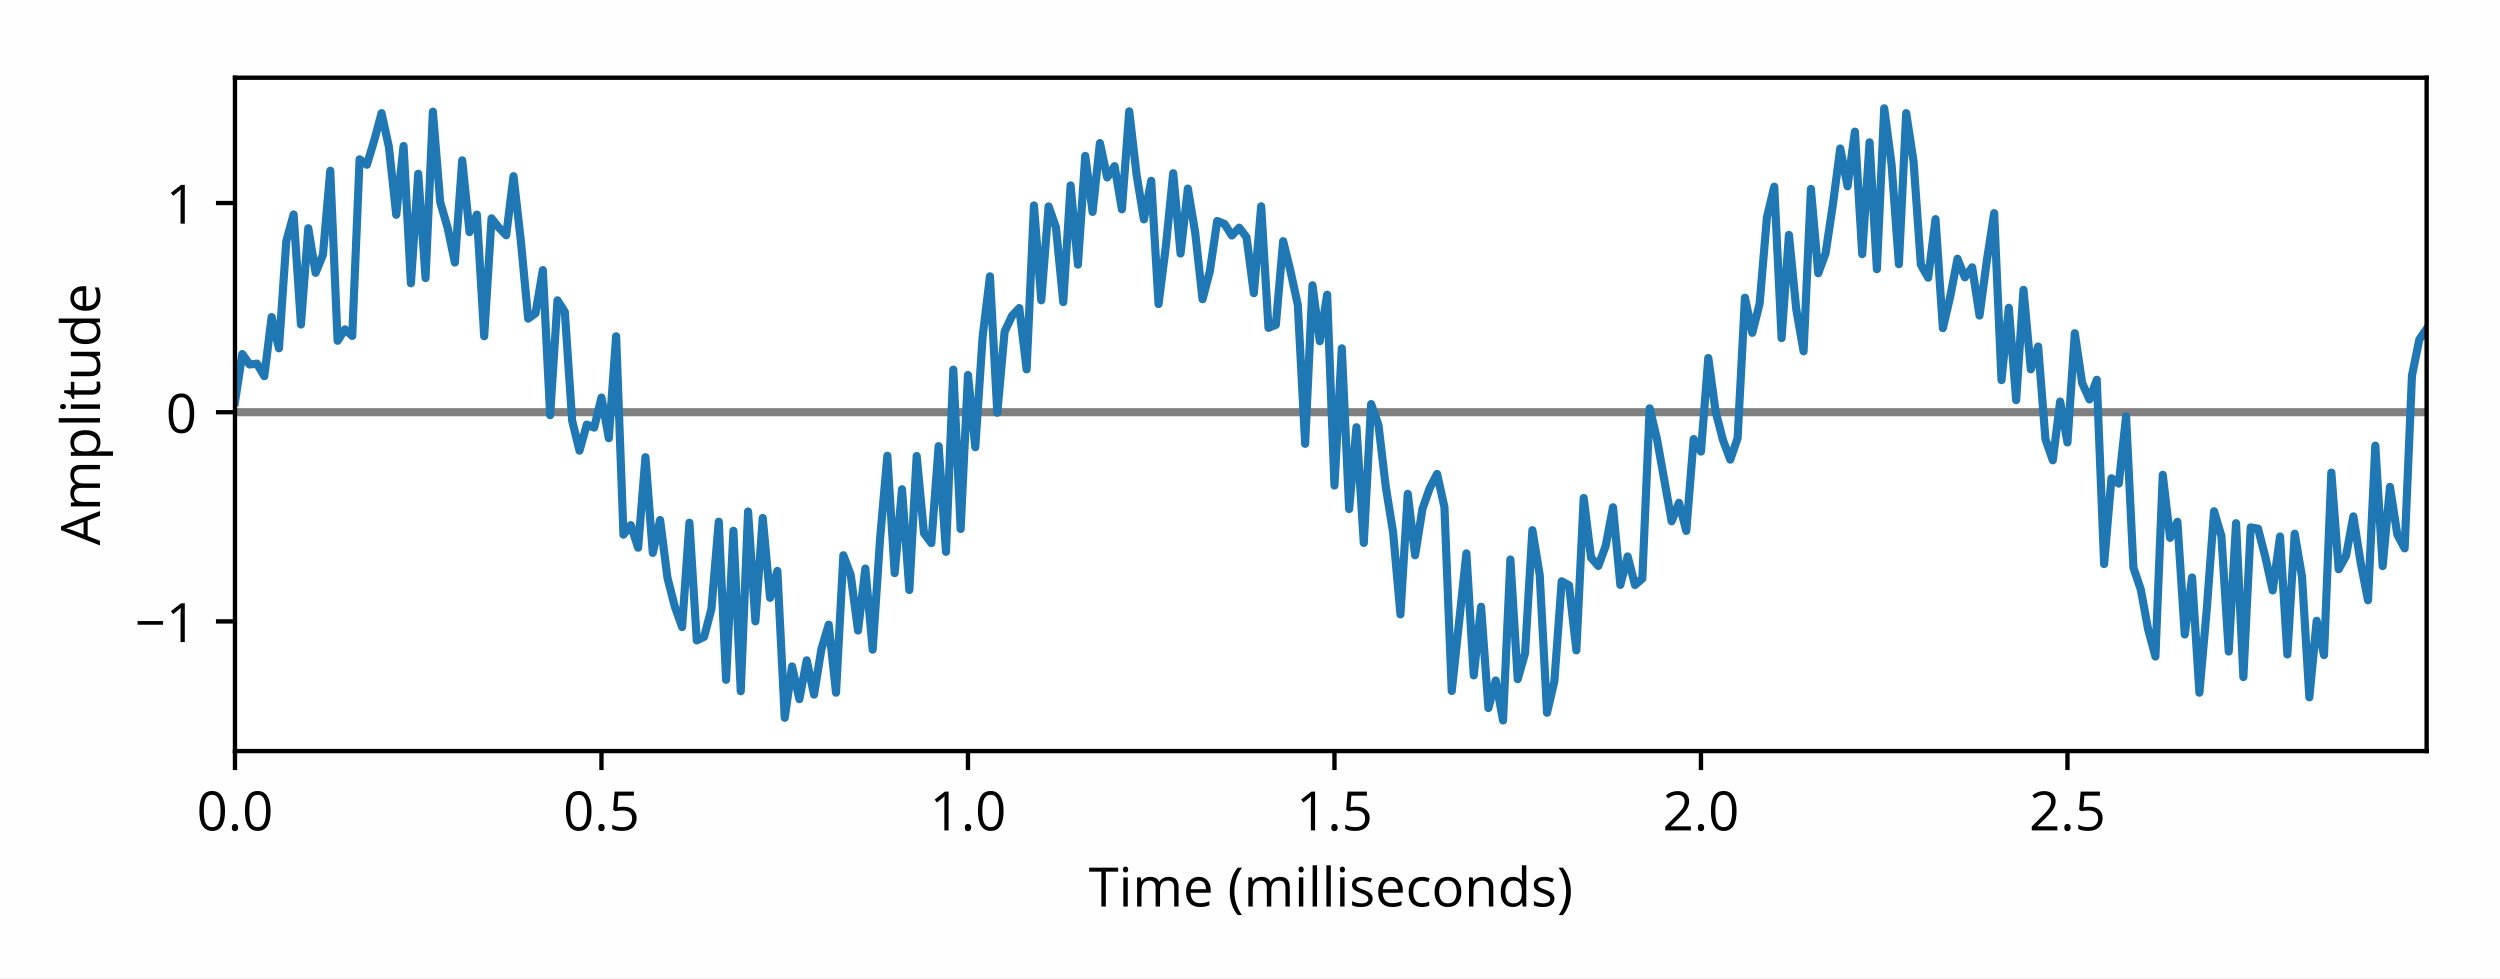
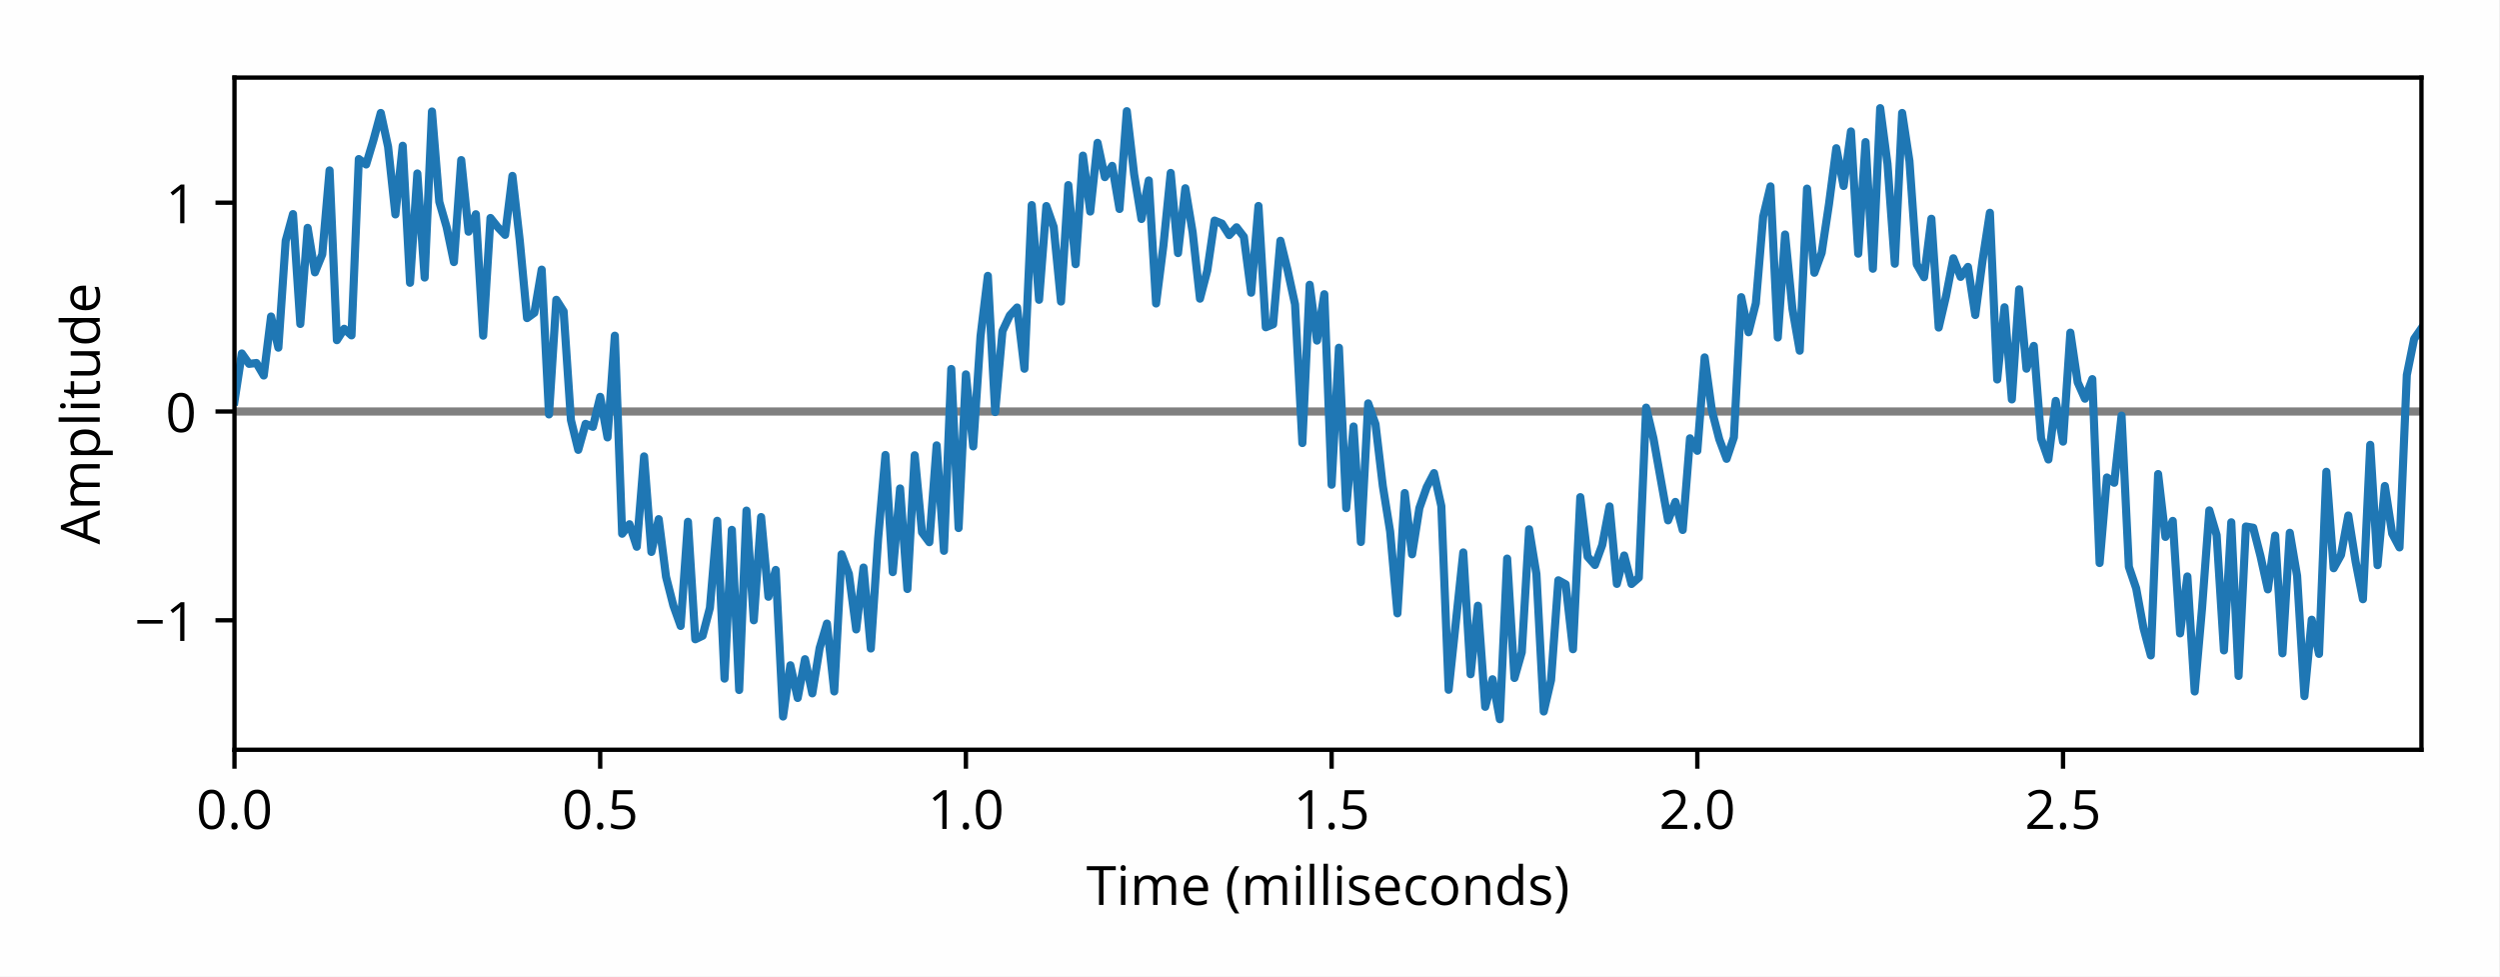
- <svg xmlns="http://www.w3.org/2000/svg" xmlns:xlink="http://www.w3.org/1999/xlink" height="180pt" version="1.1" viewBox="0 0 460 180" width="460pt">
+ <svg xmlns="http://www.w3.org/2000/svg" xmlns:xlink="http://www.w3.org/1999/xlink" height="180pt" version="1.1" viewBox="0 0 460.8 180" width="460.8pt">
  <defs>
    <style type="text/css">
*{stroke-linecap:butt;stroke-linejoin:round;}
  </style>
  </defs>
  <g id="figure_1">
    <g id="patch_1">
      <path d="M 0 180  L 460.8 180  L 460.8 0  L 0 0  z " style="fill:#fefefe;" />
    </g>
    <g id="axes_1">
      <g id="patch_2">
        <path d="M 43.236 138.197  L 446.5 138.197  L 446.5 14.3  L 43.236 14.3  z " style="fill:#ffffff;" />
      </g>
      <g id="line2d_1">
-         <path clip-path="url(#p6737ef88e7)" d="M 43.236 75.848  L 446.5 75.848  " style="fill:none;stroke:#808080;stroke-linecap:square;stroke-width:1.5;" />
+         <path clip-path="url(#pda1633a585)" d="M 43.236 75.848  L 446.5 75.848  " style="fill:none;stroke:#808080;stroke-linecap:square;stroke-width:1.5;" />
      </g>
      <g id="matplotlib.axis_1">
        <g id="xtick_1">
          <g id="line2d_2">
            <defs>
              <path d="M 0 0  L 0 3.5  " id="m8a150fd669" style="stroke:#000000;stroke-width:0.8;" />
            </defs>
            <g>
              <use style="stroke:#000000;stroke-width:0.8;" x="43.236" xlink:href="#m8a150fd669" y="138.197" />
            </g>
          </g>
          <g id="text_1">
            <text style="font-family:Open Sans;font-size:10px;font-style:normal;font-weight:normal;text-anchor:middle;" transform="rotate(-0, 43.23594, 152.7953)" x="43.236" y="152.795">0.0</text>
          </g>
        </g>
        <g id="xtick_2">
          <g id="line2d_3">
            <g>
              <use style="stroke:#000000;stroke-width:0.8;" x="110.671" xlink:href="#m8a150fd669" y="138.197" />
            </g>
          </g>
          <g id="text_2">
            <text style="font-family:Open Sans;font-size:10px;font-style:normal;font-weight:normal;text-anchor:middle;" transform="rotate(-0, 110.6714, 152.7953)" x="110.671" y="152.795">0.5</text>
          </g>
        </g>
        <g id="xtick_3">
          <g id="line2d_4">
            <g>
              <use style="stroke:#000000;stroke-width:0.8;" x="178.107" xlink:href="#m8a150fd669" y="138.197" />
            </g>
          </g>
          <g id="text_3">
            <text style="font-family:Open Sans;font-size:10px;font-style:normal;font-weight:normal;text-anchor:middle;" transform="rotate(-0, 178.1069, 152.7953)" x="178.107" y="152.795">1.0</text>
          </g>
        </g>
        <g id="xtick_4">
          <g id="line2d_5">
            <g>
              <use style="stroke:#000000;stroke-width:0.8;" x="245.542" xlink:href="#m8a150fd669" y="138.197" />
            </g>
          </g>
          <g id="text_4">
            <text style="font-family:Open Sans;font-size:10px;font-style:normal;font-weight:normal;text-anchor:middle;" transform="rotate(-0, 245.5423, 152.7953)" x="245.542" y="152.795">1.5</text>
          </g>
        </g>
        <g id="xtick_5">
          <g id="line2d_6">
            <g>
              <use style="stroke:#000000;stroke-width:0.8;" x="312.978" xlink:href="#m8a150fd669" y="138.197" />
            </g>
          </g>
          <g id="text_5">
            <text style="font-family:Open Sans;font-size:10px;font-style:normal;font-weight:normal;text-anchor:middle;" transform="rotate(-0, 312.9778, 152.7953)" x="312.978" y="152.795">2.0</text>
          </g>
        </g>
        <g id="xtick_6">
          <g id="line2d_7">
            <g>
              <use style="stroke:#000000;stroke-width:0.8;" x="380.413" xlink:href="#m8a150fd669" y="138.197" />
            </g>
          </g>
          <g id="text_6">
            <text style="font-family:Open Sans;font-size:10px;font-style:normal;font-weight:normal;text-anchor:middle;" transform="rotate(-0, 380.4132, 152.7953)" x="380.413" y="152.795">2.5</text>
          </g>
        </g>
        <g id="text_7">
          <text style="font-family:Open Sans;font-size:10px;font-style:normal;font-weight:normal;text-anchor:middle;" transform="rotate(-0, 244.868, 166.7969)" x="244.868" y="166.797">Time (milliseconds)</text>
        </g>
      </g>
      <g id="matplotlib.axis_2">
        <g id="ytick_1">
          <g id="line2d_8">
            <defs>
              <path d="M 0 0  L -3.5 0  " id="m2b4174279e" style="stroke:#000000;stroke-width:0.8;" />
            </defs>
            <g>
              <use style="stroke:#000000;stroke-width:0.8;" x="43.236" xlink:href="#m2b4174279e" y="114.337" />
            </g>
          </g>
          <g id="text_8">
            <text style="font-family:Open Sans;font-size:10px;font-style:normal;font-weight:normal;text-anchor:end;" transform="rotate(-0, 36.23594, 118.1363)" x="36.236" y="118.136">−1</text>
          </g>
        </g>
        <g id="ytick_2">
          <g id="line2d_9">
            <g>
              <use style="stroke:#000000;stroke-width:0.8;" x="43.236" xlink:href="#m2b4174279e" y="75.848" />
            </g>
          </g>
          <g id="text_9">
            <text style="font-family:Open Sans;font-size:10px;font-style:normal;font-weight:normal;text-anchor:end;" transform="rotate(-0, 36.23594, 79.64735)" x="36.236" y="79.647">0</text>
          </g>
        </g>
        <g id="ytick_3">
          <g id="line2d_10">
            <g>
              <use style="stroke:#000000;stroke-width:0.8;" x="43.236" xlink:href="#m2b4174279e" y="37.359" />
            </g>
          </g>
          <g id="text_10">
            <text style="font-family:Open Sans;font-size:10px;font-style:normal;font-weight:normal;text-anchor:end;" transform="rotate(-0, 36.23594, 41.15838)" x="36.236" y="41.158">1</text>
          </g>
        </g>
        <g id="text_11">
          <text style="font-family:Open Sans;font-size:10px;font-style:normal;font-weight:normal;text-anchor:middle;" transform="rotate(-90, 18.39844, 76.24844)" x="18.398" y="76.248">Amplitude</text>
        </g>
      </g>
      <g id="line2d_11">
-         <path clip-path="url(#p6737ef88e7)" d="M 43.236 73.969  L 44.585 65.149  L 45.933 67.069  L 47.282 66.909  L 48.631 69.215  L 49.979 58.339  L 51.328 64.082  L 52.677 44.381  L 54.026 39.46  L 55.374 59.711  L 56.723 41.997  L 58.072 50.202  L 59.42 46.882  L 60.769 31.41  L 62.118 62.702  L 63.467 60.601  L 64.815 61.817  L 66.164 29.318  L 67.513 30.316  L 68.861 25.821  L 70.21 20.821  L 71.559 27.054  L 72.908 39.524  L 74.256 26.865  L 75.605 52.127  L 76.954 31.974  L 78.302 51.162  L 79.651 20.548  L 81 37.2  L 82.349 41.853  L 83.697 48.305  L 85.046 29.507  L 86.395 42.71  L 87.743 39.486  L 89.092 61.872  L 90.441 40.182  L 91.789 41.877  L 93.138 43.29  L 94.487 32.421  L 95.836 44.316  L 97.184 58.632  L 98.533 57.648  L 99.882 49.699  L 101.23 76.387  L 102.579 55.261  L 103.928 57.387  L 105.277 77.423  L 106.625 82.918  L 107.974 78.128  L 109.323 78.677  L 110.671 73.146  L 112.02 80.628  L 113.369 61.875  L 114.718 98.377  L 116.066 96.625  L 117.415 100.778  L 118.764 84.124  L 120.112 101.731  L 121.461 95.687  L 122.81 106.308  L 124.158 111.597  L 125.507 115.378  L 126.856 96.179  L 128.205 117.831  L 129.553 117.183  L 130.902 112.039  L 132.251 95.991  L 133.599 125.083  L 134.948 97.667  L 136.297 127.18  L 137.646 94.115  L 138.994 114.334  L 140.343 95.305  L 141.692 109.998  L 143.04 105.052  L 144.389 132.073  L 145.738 122.621  L 147.087 128.652  L 148.435 121.502  L 149.784 127.803  L 151.133 119.459  L 152.481 114.934  L 153.83 127.45  L 155.179 102.168  L 156.528 105.782  L 157.876 116.016  L 159.225 104.61  L 160.574 119.534  L 161.922 99.273  L 163.271 83.859  L 164.62 105.454  L 165.968 90.028  L 167.317 108.562  L 168.666 83.91  L 170.015 98.122  L 171.363 99.936  L 172.712 82.09  L 174.061 101.531  L 175.409 68.012  L 176.758 97.329  L 178.107 69.004  L 179.456 82.284  L 180.804 61.972  L 182.153 50.847  L 183.502 75.947  L 184.85 61.023  L 186.199 58.137  L 187.548 56.679  L 188.897 67.964  L 190.245 37.799  L 191.594 55.26  L 192.943 37.981  L 194.291 41.823  L 195.64 55.587  L 196.989 34.114  L 198.338 48.693  L 199.686 28.683  L 201.035 38.992  L 202.384 26.33  L 203.732 32.652  L 205.081 30.573  L 206.43 38.517  L 207.778 20.487  L 209.127 32.121  L 210.476 40.366  L 211.825 33.264  L 213.173 55.941  L 214.522 45.3  L 215.871 31.876  L 217.219 46.648  L 218.568 34.701  L 219.917 42.804  L 221.266 55.052  L 222.614 49.884  L 223.963 40.658  L 225.312 41.212  L 226.66 43.331  L 228.009 41.894  L 229.358 43.646  L 230.707 53.954  L 232.055 37.962  L 233.404 60.322  L 234.753 59.774  L 236.101 44.376  L 237.45 49.894  L 238.799 56.107  L 240.147 81.663  L 241.496 52.491  L 242.845 62.778  L 244.194 54.231  L 245.542 89.341  L 246.891 64.096  L 248.24 93.662  L 249.588 78.612  L 250.937 99.899  L 252.286 74.347  L 253.635 78.188  L 254.983 89.576  L 256.332 97.963  L 257.681 113.054  L 259.029 90.873  L 260.378 102.17  L 261.727 93.649  L 263.076 89.804  L 264.424 87.202  L 265.773 93.292  L 267.122 127.139  L 269.819 101.822  L 271.168 124.273  L 272.517 111.644  L 273.865 130.281  L 275.214 125.202  L 276.563 132.565  L 277.911 102.957  L 279.26 124.963  L 280.609 120.213  L 281.957 97.557  L 283.306 105.788  L 284.655 131.147  L 286.004 125.359  L 287.352 106.959  L 288.701 107.702  L 290.05 119.665  L 291.398 91.633  L 292.747 102.6  L 294.096 104.133  L 295.445 100.445  L 296.793 93.338  L 298.142 107.62  L 299.491 102.389  L 300.839 107.639  L 302.188 106.468  L 303.537 75.132  L 304.886 80.797  L 307.583 95.911  L 308.932 92.515  L 310.28 97.683  L 311.629 80.789  L 312.978 83.092  L 314.326 65.874  L 315.675 75.729  L 317.024 80.968  L 318.373 84.571  L 319.721 80.61  L 321.07 54.775  L 322.419 61.242  L 323.767 55.898  L 325.116 39.957  L 326.465 34.352  L 327.814 62.211  L 329.162 43.224  L 330.511 56.9  L 331.86 64.642  L 333.208 34.765  L 334.557 50.278  L 335.906 46.605  L 337.255 37.623  L 338.603 27.32  L 339.952 34.279  L 341.301 24.225  L 342.649 46.757  L 343.998 26.191  L 345.347 49.535  L 346.696 19.932  L 348.044 30.219  L 349.393 48.612  L 350.742 20.822  L 352.09 29.683  L 353.439 48.713  L 354.788 51.096  L 356.136 40.322  L 357.485 60.377  L 358.834 54.61  L 360.183 47.609  L 361.531 51.035  L 362.88 49.193  L 364.229 58.059  L 365.577 47.974  L 366.926 39.22  L 368.275 69.946  L 369.624 56.637  L 370.972 73.622  L 372.321 53.333  L 373.67 67.955  L 375.018 63.758  L 376.367 80.826  L 377.716 84.694  L 379.065 73.891  L 380.413 81.405  L 381.762 61.313  L 383.111 70.46  L 384.459 73.489  L 385.808 69.881  L 387.157 103.776  L 388.506 88.008  L 389.854 88.985  L 391.203 76.611  L 392.552 104.472  L 393.9 108.447  L 395.249 115.766  L 396.598 120.808  L 397.946 87.373  L 399.295 98.964  L 400.644 96.011  L 401.993 116.746  L 403.341 106.25  L 404.69 127.457  L 406.039 112.187  L 407.387 94.075  L 408.736 98.637  L 410.085 119.884  L 411.434 96.268  L 412.782 124.588  L 414.131 97.043  L 415.48 97.273  L 416.828 102.518  L 418.177 108.635  L 419.526 98.722  L 420.875 120.42  L 422.223 98.204  L 423.572 106.137  L 424.921 128.311  L 426.269 114.225  L 427.618 120.529  L 428.967 86.959  L 430.315 104.738  L 431.664 102.296  L 433.013 95.014  L 434.362 103.529  L 435.71 110.447  L 437.059 81.992  L 438.408 104.173  L 439.756 89.581  L 441.105 98.353  L 442.454 100.898  L 443.803 69.12  L 445.151 62.47  L 446.5 60.528  L 446.5 60.528  " style="fill:none;stroke:#1f77b4;stroke-linecap:square;stroke-width:1.5;" />
+         <path clip-path="url(#pda1633a585)" d="M 43.236 73.969  L 44.585 65.149  L 45.933 67.069  L 47.282 66.909  L 48.631 69.215  L 49.979 58.339  L 51.328 64.082  L 52.677 44.381  L 54.026 39.46  L 55.374 59.711  L 56.723 41.997  L 58.072 50.202  L 59.42 46.882  L 60.769 31.41  L 62.118 62.702  L 63.467 60.601  L 64.815 61.817  L 66.164 29.318  L 67.513 30.316  L 68.861 25.821  L 70.21 20.821  L 71.559 27.054  L 72.908 39.524  L 74.256 26.865  L 75.605 52.127  L 76.954 31.974  L 78.302 51.162  L 79.651 20.548  L 81 37.2  L 82.349 41.853  L 83.697 48.305  L 85.046 29.507  L 86.395 42.71  L 87.743 39.486  L 89.092 61.872  L 90.441 40.182  L 91.789 41.877  L 93.138 43.29  L 94.487 32.421  L 95.836 44.316  L 97.184 58.632  L 98.533 57.648  L 99.882 49.699  L 101.23 76.387  L 102.579 55.261  L 103.928 57.387  L 105.277 77.423  L 106.625 82.918  L 107.974 78.128  L 109.323 78.677  L 110.671 73.146  L 112.02 80.628  L 113.369 61.875  L 114.718 98.377  L 116.066 96.625  L 117.415 100.778  L 118.764 84.124  L 120.112 101.731  L 121.461 95.687  L 122.81 106.308  L 124.158 111.597  L 125.507 115.378  L 126.856 96.179  L 128.205 117.831  L 129.553 117.183  L 130.902 112.039  L 132.251 95.991  L 133.599 125.083  L 134.948 97.667  L 136.297 127.18  L 137.646 94.115  L 138.994 114.334  L 140.343 95.305  L 141.692 109.998  L 143.04 105.052  L 144.389 132.073  L 145.738 122.621  L 147.087 128.652  L 148.435 121.502  L 149.784 127.803  L 151.133 119.459  L 152.481 114.934  L 153.83 127.45  L 155.179 102.168  L 156.528 105.782  L 157.876 116.016  L 159.225 104.61  L 160.574 119.534  L 161.922 99.273  L 163.271 83.859  L 164.62 105.454  L 165.968 90.028  L 167.317 108.562  L 168.666 83.91  L 170.015 98.122  L 171.363 99.936  L 172.712 82.09  L 174.061 101.531  L 175.409 68.012  L 176.758 97.329  L 178.107 69.004  L 179.456 82.284  L 180.804 61.972  L 182.153 50.847  L 183.502 75.947  L 184.85 61.023  L 186.199 58.137  L 187.548 56.679  L 188.897 67.964  L 190.245 37.799  L 191.594 55.26  L 192.943 37.981  L 194.291 41.823  L 195.64 55.587  L 196.989 34.114  L 198.338 48.693  L 199.686 28.683  L 201.035 38.992  L 202.384 26.33  L 203.732 32.652  L 205.081 30.573  L 206.43 38.517  L 207.778 20.487  L 209.127 32.121  L 210.476 40.366  L 211.825 33.264  L 213.173 55.941  L 214.522 45.3  L 215.871 31.876  L 217.219 46.648  L 218.568 34.701  L 219.917 42.804  L 221.266 55.052  L 222.614 49.884  L 223.963 40.658  L 225.312 41.212  L 226.66 43.331  L 228.009 41.894  L 229.358 43.646  L 230.707 53.954  L 232.055 37.962  L 233.404 60.322  L 234.753 59.774  L 236.101 44.376  L 237.45 49.894  L 238.799 56.107  L 240.147 81.663  L 241.496 52.491  L 242.845 62.778  L 244.194 54.231  L 245.542 89.341  L 246.891 64.096  L 248.24 93.662  L 249.588 78.612  L 250.937 99.899  L 252.286 74.347  L 253.635 78.188  L 254.983 89.576  L 256.332 97.963  L 257.681 113.054  L 259.029 90.873  L 260.378 102.17  L 261.727 93.649  L 263.076 89.804  L 264.424 87.202  L 265.773 93.292  L 267.122 127.139  L 269.819 101.822  L 271.168 124.273  L 272.517 111.644  L 273.865 130.281  L 275.214 125.202  L 276.563 132.565  L 277.911 102.957  L 279.26 124.963  L 280.609 120.213  L 281.957 97.557  L 283.306 105.788  L 284.655 131.147  L 286.004 125.359  L 287.352 106.959  L 288.701 107.702  L 290.05 119.665  L 291.398 91.633  L 292.747 102.6  L 294.096 104.133  L 295.445 100.445  L 296.793 93.338  L 298.142 107.62  L 299.491 102.389  L 300.839 107.639  L 302.188 106.468  L 303.537 75.132  L 304.886 80.797  L 307.583 95.911  L 308.932 92.515  L 310.28 97.683  L 311.629 80.789  L 312.978 83.092  L 314.326 65.874  L 315.675 75.729  L 317.024 80.968  L 318.373 84.571  L 319.721 80.61  L 321.07 54.775  L 322.419 61.242  L 323.767 55.898  L 325.116 39.957  L 326.465 34.352  L 327.814 62.211  L 329.162 43.224  L 330.511 56.9  L 331.86 64.642  L 333.208 34.765  L 334.557 50.278  L 335.906 46.605  L 337.255 37.623  L 338.603 27.32  L 339.952 34.279  L 341.301 24.225  L 342.649 46.757  L 343.998 26.191  L 345.347 49.535  L 346.696 19.932  L 348.044 30.219  L 349.393 48.612  L 350.742 20.822  L 352.09 29.683  L 353.439 48.713  L 354.788 51.096  L 356.136 40.322  L 357.485 60.377  L 358.834 54.61  L 360.183 47.609  L 361.531 51.035  L 362.88 49.193  L 364.229 58.059  L 365.577 47.974  L 366.926 39.22  L 368.275 69.946  L 369.624 56.637  L 370.972 73.622  L 372.321 53.333  L 373.67 67.955  L 375.018 63.758  L 376.367 80.826  L 377.716 84.694  L 379.065 73.891  L 380.413 81.405  L 381.762 61.313  L 383.111 70.46  L 384.459 73.489  L 385.808 69.881  L 387.157 103.776  L 388.506 88.008  L 389.854 88.985  L 391.203 76.611  L 392.552 104.472  L 393.9 108.447  L 395.249 115.766  L 396.598 120.808  L 397.946 87.373  L 399.295 98.964  L 400.644 96.011  L 401.993 116.746  L 403.341 106.25  L 404.69 127.457  L 406.039 112.187  L 407.387 94.075  L 408.736 98.637  L 410.085 119.884  L 411.434 96.268  L 412.782 124.588  L 414.131 97.043  L 415.48 97.273  L 416.828 102.518  L 418.177 108.635  L 419.526 98.722  L 420.875 120.42  L 422.223 98.204  L 423.572 106.137  L 424.921 128.311  L 426.269 114.225  L 427.618 120.529  L 428.967 86.959  L 430.315 104.738  L 431.664 102.296  L 433.013 95.014  L 434.362 103.529  L 435.71 110.447  L 437.059 81.992  L 438.408 104.173  L 439.756 89.581  L 441.105 98.353  L 442.454 100.898  L 443.803 69.12  L 445.151 62.47  L 446.5 60.528  L 446.5 60.528  " style="fill:none;stroke:#1f77b4;stroke-linecap:square;stroke-width:1.5;" />
      </g>
      <g id="patch_3">
        <path d="M 43.236 138.197  L 43.236 14.3  " style="fill:none;stroke:#000000;stroke-linecap:square;stroke-linejoin:miter;stroke-width:0.8;" />
      </g>
      <g id="patch_4">
        <path d="M 446.5 138.197  L 446.5 14.3  " style="fill:none;stroke:#000000;stroke-linecap:square;stroke-linejoin:miter;stroke-width:0.8;" />
      </g>
      <g id="patch_5">
        <path d="M 43.236 138.197  L 446.5 138.197  " style="fill:none;stroke:#000000;stroke-linecap:square;stroke-linejoin:miter;stroke-width:0.8;" />
      </g>
      <g id="patch_6">
        <path d="M 43.236 14.3  L 446.5 14.3  " style="fill:none;stroke:#000000;stroke-linecap:square;stroke-linejoin:miter;stroke-width:0.8;" />
      </g>
    </g>
  </g>
  <defs>
-     <clipPath id="p6737ef88e7">
+     <clipPath id="pda1633a585">
      <rect height="123.897" width="403.264" x="43.236" y="14.3" />
    </clipPath>
  </defs>
</svg>
